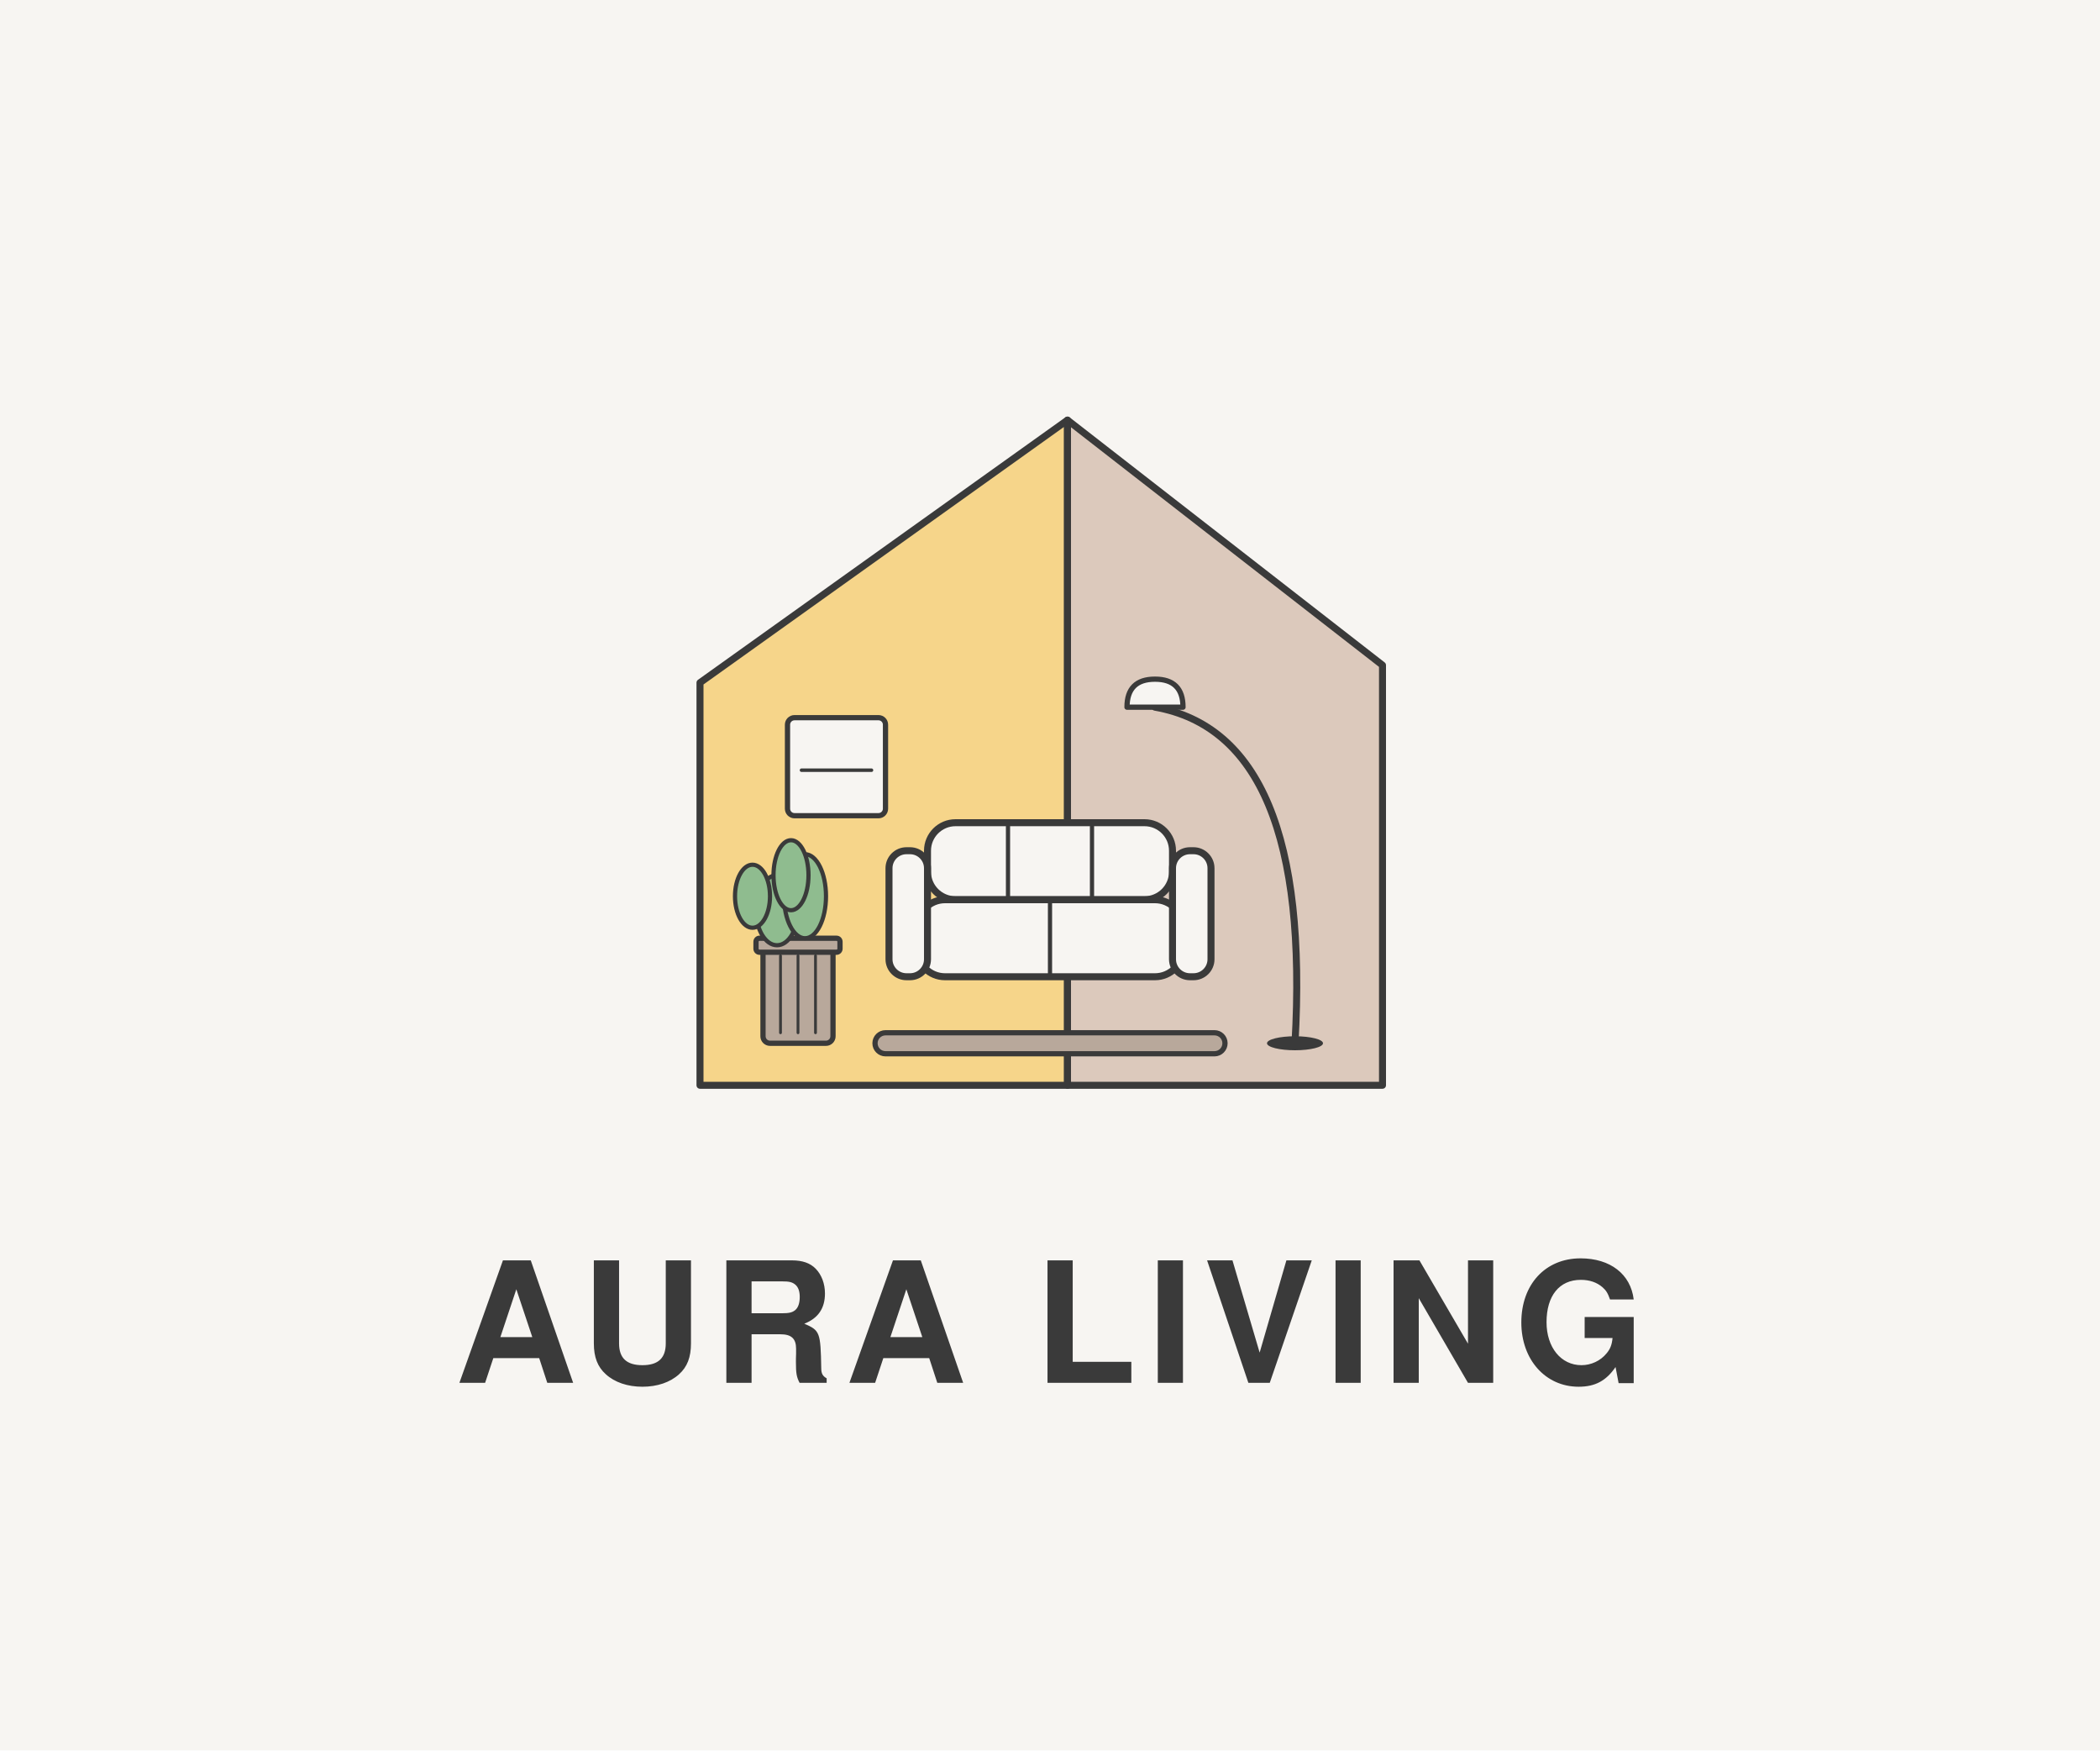
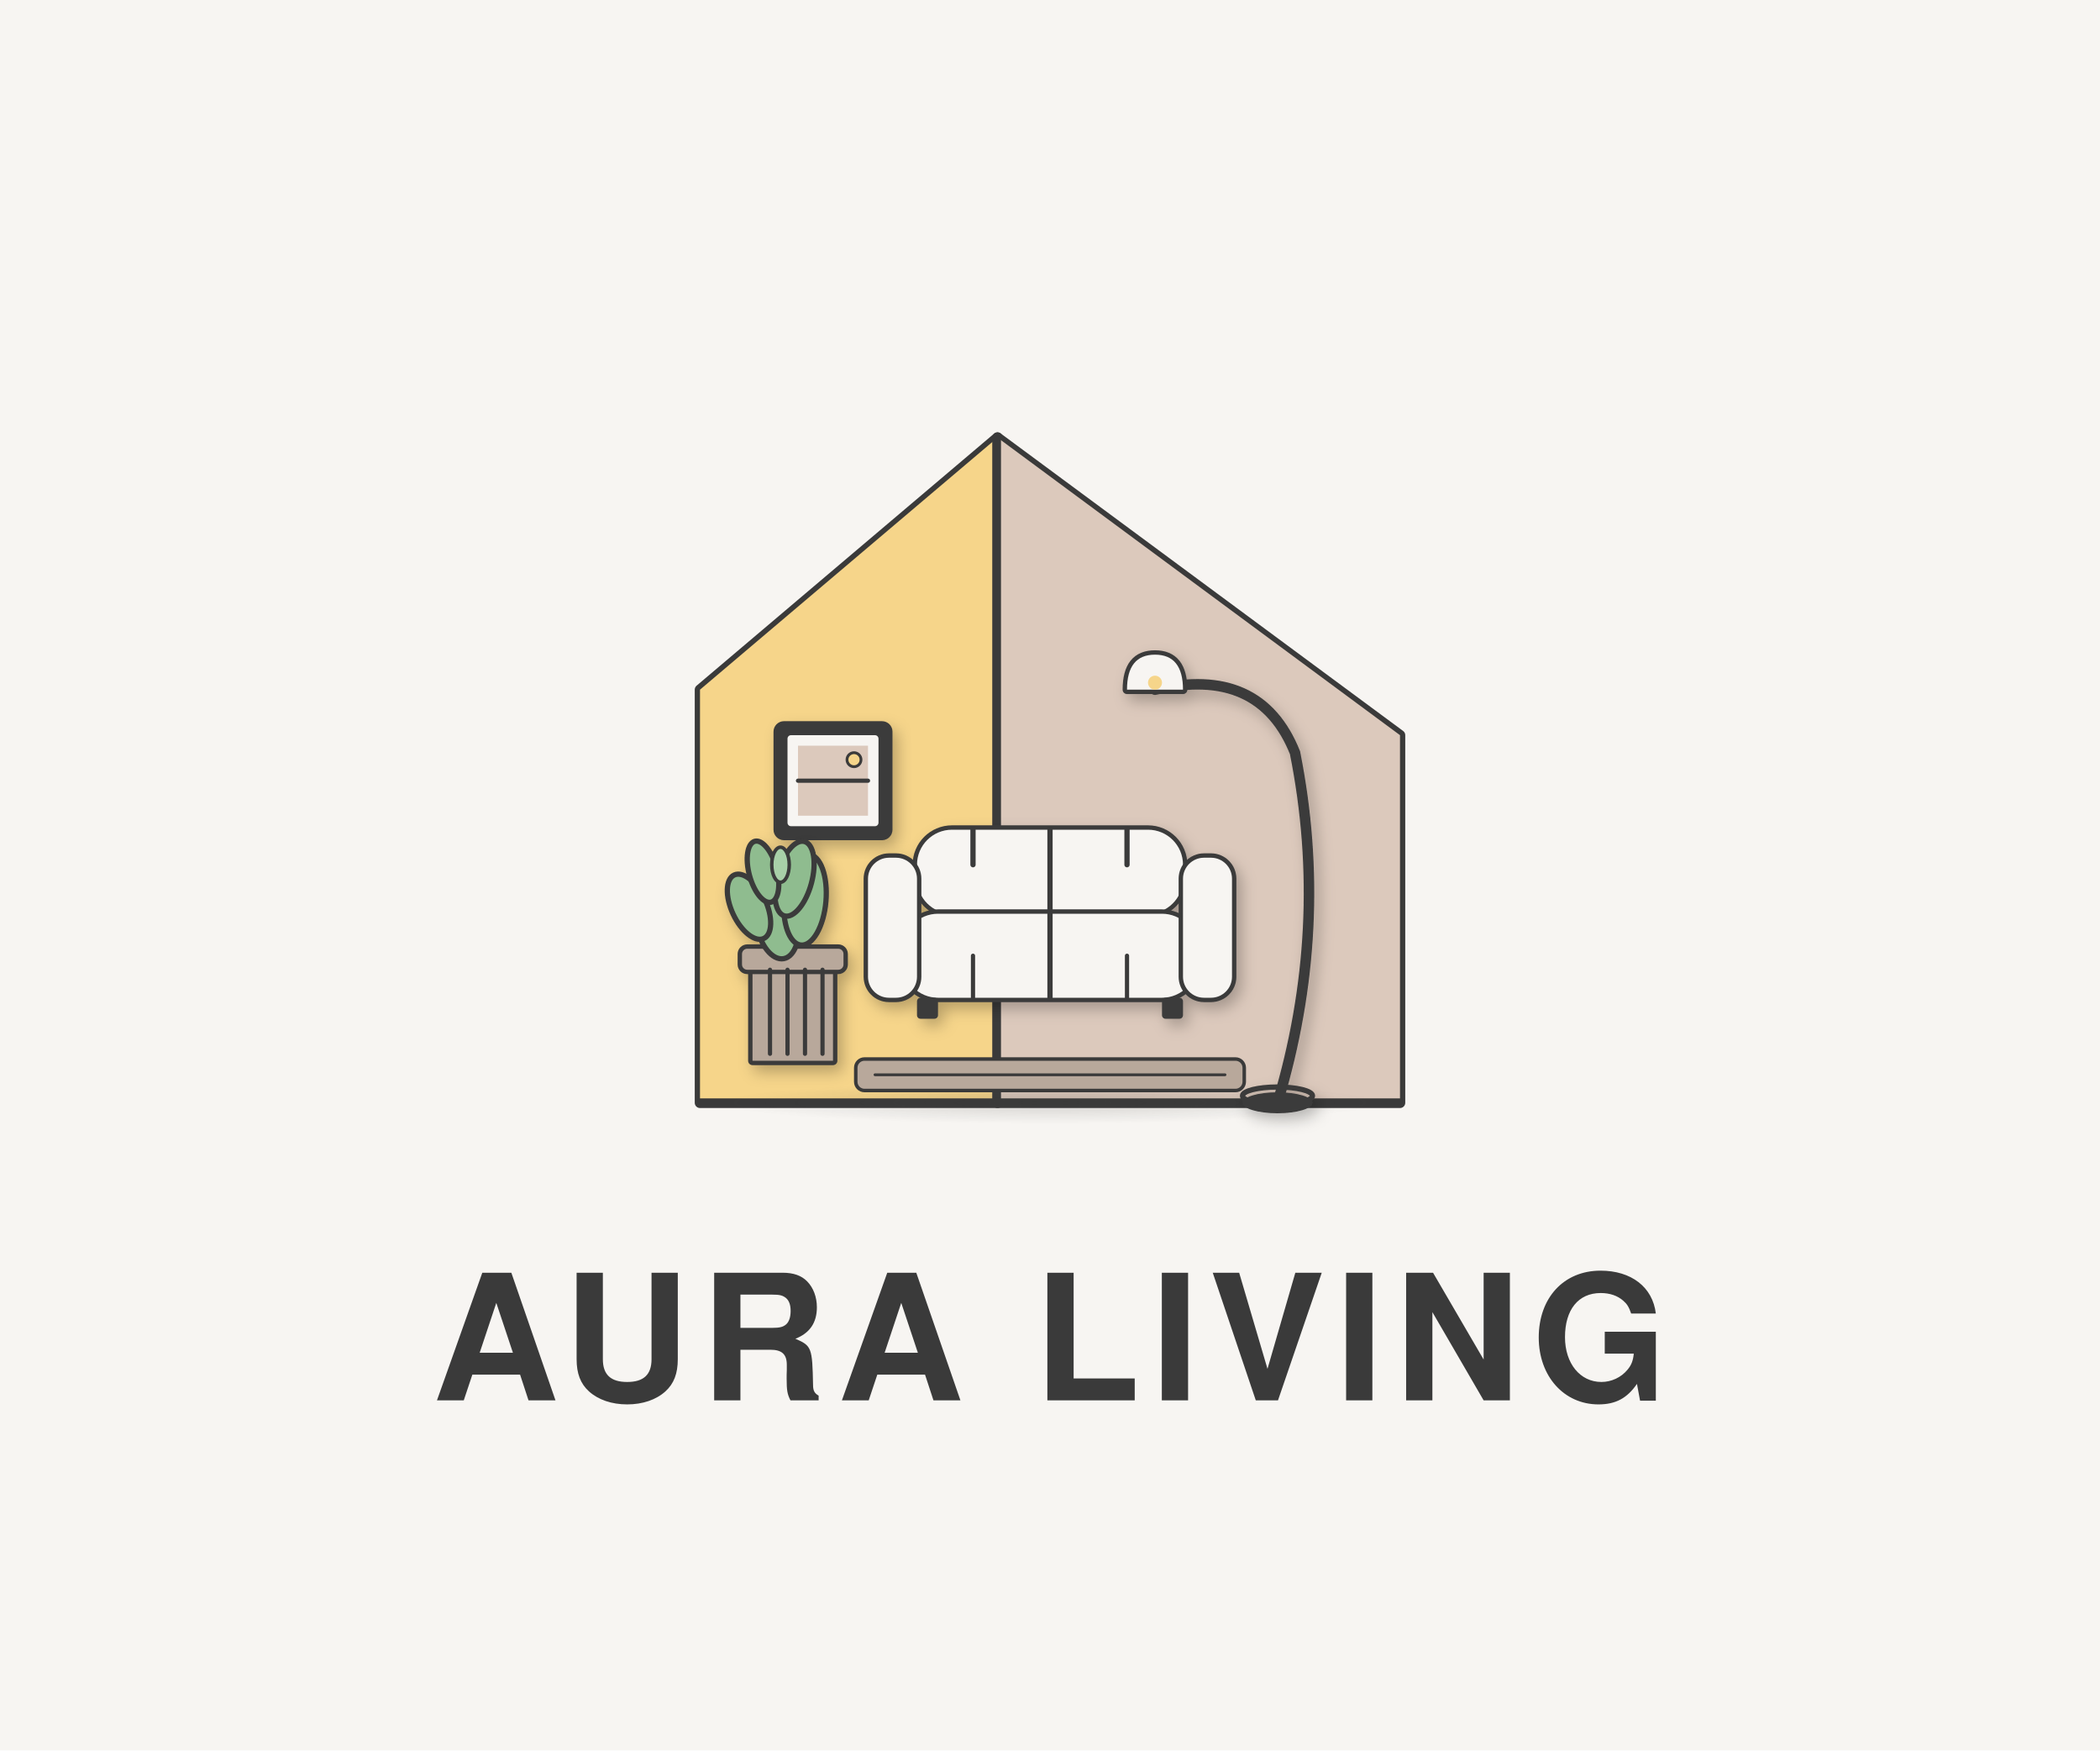
<svg xmlns="http://www.w3.org/2000/svg" viewBox="0 0 600 500" width="600" height="500">
+   <defs>
+     <filter id="softShadow" x="-20%" y="-20%" width="140%" height="140%">
+       <feGaussianBlur in="SourceAlpha" stdDeviation="2" />
+       <feOffset dx="1.5" dy="2" />
+       <feComponentTransfer>
+         <feFuncA type="linear" slope="0.25" />
+       </feComponentTransfer>
+       <feMerge>
+         <feMergeNode />
+         <feMergeNode in="SourceGraphic" />
+       </feMerge>
+     </filter>
+     <radialGradient id="floorShadow" cx="50%" cy="50%" r="50%">
+       <stop offset="0%" stop-color="#3A3A3A" stop-opacity="0.18" />
+       <stop offset="100%" stop-color="#3A3A3A" stop-opacity="0" />
+     </radialGradient>
+   </defs>
  <rect width="600" height="500" fill="#F7F5F2" />
-   <g transform="translate(300, 210)" stroke-linejoin="round" stroke-linecap="round">
-     <path d="M -100 100 L -100 -15 L 5 -90 L 5 100 Z" fill="#F6D58A" stroke="#3A3A3A" stroke-width="2" />
-     <path d="M 5 -90 L 95 -20 L 95 100 L 5 100 Z" fill="#DCC9BC" stroke="#3A3A3A" stroke-width="2" />
-     <line x1="5" y1="-90" x2="5" y2="100" stroke="#3A3A3A" stroke-width="1.5" />
-     <rect x="-50" y="85" width="100" height="6" rx="3" fill="#B8A89B" stroke="#3A3A3A" stroke-width="1.5" />
-     <rect x="-75" y="-5" width="28" height="28" rx="2" fill="#F7F5F2" stroke="#3A3A3A" stroke-width="1.5" />
-     <line x1="-71" y1="10" x2="-51" y2="10" stroke="#3A3A3A" stroke-width="1" />
-     <path d="M 70 88 Q 75 0 30 -8" fill="none" stroke="#3A3A3A" stroke-width="2" />
-     <path d="M 22 -8 Q 22 -16 30 -16 Q 38 -16 38 -8 Z" fill="#F7F5F2" stroke="#3A3A3A" stroke-width="1.5" />
-     <ellipse cx="70" cy="88" rx="8" ry="2" fill="#3A3A3A" stroke="none" />
-     <rect x="-35" y="25" width="70" height="22" rx="8" fill="#F7F5F2" stroke="#3A3A3A" stroke-width="2" />
-     <line x1="-12" y1="25" x2="-12" y2="47" stroke="#3A3A3A" stroke-width="1.2" />
-     <line x1="12" y1="25" x2="12" y2="47" stroke="#3A3A3A" stroke-width="1.2" />
-     <rect x="-38" y="47" width="76" height="22" rx="8" fill="#F7F5F2" stroke="#3A3A3A" stroke-width="2" />
-     <line x1="0" y1="47" x2="0" y2="69" stroke="#3A3A3A" stroke-width="1.2" />
-     <rect x="-46" y="33" width="11" height="36" rx="5" fill="#F7F5F2" stroke="#3A3A3A" stroke-width="2" />
-     <rect x="35" y="33" width="11" height="36" rx="5" fill="#F7F5F2" stroke="#3A3A3A" stroke-width="2" />
-     <rect x="-82" y="60" width="20" height="28" rx="2" fill="#B8A89B" stroke="#3A3A3A" stroke-width="1.5" />
-     <line x1="-77" y1="63" x2="-77" y2="85" stroke="#3A3A3A" stroke-width="0.8" />
-     <line x1="-72" y1="63" x2="-72" y2="85" stroke="#3A3A3A" stroke-width="0.8" />
-     <line x1="-67" y1="63" x2="-67" y2="85" stroke="#3A3A3A" stroke-width="0.8" />
-     <rect x="-84" y="58" width="24" height="4" rx="1" fill="#B8A89B" stroke="#3A3A3A" stroke-width="1.5" />
-     <ellipse cx="-78" cy="50" rx="6" ry="10" fill="#8FBC8F" stroke="#3A3A3A" stroke-width="1.2" />
-     <ellipse cx="-70" cy="46" rx="6" ry="12" fill="#8FBC8F" stroke="#3A3A3A" stroke-width="1.2" />
-     <ellipse cx="-85" cy="46" rx="5" ry="9" fill="#8FBC8F" stroke="#3A3A3A" stroke-width="1.2" />
-     <ellipse cx="-74" cy="40" rx="5" ry="10" fill="#8FBC8F" stroke="#3A3A3A" stroke-width="1.2" />
+   <g transform="translate(300, 215)">
+     <path d="M -100 100 L -100 -18 L -15 -90 L -15 100 Z" fill="#F6D58A" stroke="#3A3A3A" stroke-width="3" stroke-linejoin="round" stroke-linecap="round" paint-order="stroke fill" />
+     <path d="M -15 -90 L 100 -5 L 100 100 L -15 100 Z" fill="#DCC9BC" stroke="#3A3A3A" stroke-width="3" stroke-linejoin="round" stroke-linecap="round" paint-order="stroke fill" />
+     <line x1="-15" y1="-90" x2="-15" y2="100" stroke="#3A3A3A" stroke-width="2" stroke-linecap="round" />
+     <line x1="-100" y1="100" x2="100" y2="100" stroke="#3A3A3A" stroke-width="2.5" stroke-linecap="round" />
+     <ellipse cx="0" cy="100" rx="95" ry="6" fill="url(#floorShadow)" />
+     <g filter="url(#softShadow)">
+       <rect x="-78" y="-8" width="32" height="32" rx="2" fill="#3A3A3A" stroke="#3A3A3A" stroke-width="2" stroke-linejoin="round" paint-order="stroke fill" />
+       <rect x="-75" y="-5" width="26" height="26" rx="1" fill="#F7F5F2" stroke="none" />
+       <rect x="-72" y="-2" width="20" height="20" fill="#DCC9BC" stroke="none" />
+       <line x1="-72" y1="8" x2="-52" y2="8" stroke="#3A3A3A" stroke-width="1.2" stroke-linecap="round" />
+       <circle cx="-56" cy="2" r="2" fill="#F6D58A" stroke="#3A3A3A" stroke-width="0.8" />
+     </g>
+     <g filter="url(#softShadow)">
+       <path d="M 65 100 Q 80 50 70 0 Q 60 -25 30 -18" fill="none" stroke="#3A3A3A" stroke-width="3" stroke-linecap="round" />
+       <path d="M 22 -18 Q 22 -28 30 -28 Q 38 -28 38 -18 Z" fill="#F7F5F2" stroke="#3A3A3A" stroke-width="2.5" stroke-linejoin="round" paint-order="stroke fill" />
+       <circle cx="30" cy="-20" r="2" fill="#F6D58A" stroke="none" />
+       <ellipse cx="65" cy="100" rx="10" ry="3" fill="#3A3A3A" stroke="none" />
+       <ellipse cx="65" cy="98" rx="10" ry="2.5" fill="none" stroke="#3A3A3A" stroke-width="1.5" />
+     </g>
+     <rect x="-55" y="88" width="110" height="8" rx="2" fill="#B8A89B" stroke="#3A3A3A" stroke-width="2" stroke-linejoin="round" paint-order="stroke fill" />
+     <line x1="-50" y1="92" x2="50" y2="92" stroke="#3A3A3A" stroke-width="0.8" stroke-linecap="round" />
+     <g filter="url(#softShadow)">
+       <rect x="-38" y="22" width="76" height="24" rx="10" fill="#F7F5F2" stroke="#3A3A3A" stroke-width="2.5" stroke-linejoin="round" paint-order="stroke fill" />
+       <line x1="-22" y1="22" x2="-22" y2="32" stroke="#3A3A3A" stroke-width="1.5" stroke-linecap="round" />
+       <line x1="22" y1="22" x2="22" y2="32" stroke="#3A3A3A" stroke-width="1.5" stroke-linecap="round" />
+       <line x1="0" y1="22" x2="0" y2="46" stroke="#3A3A3A" stroke-width="1.5" stroke-linecap="round" />
+       <line x1="-30" y1="46" x2="30" y2="46" stroke="#3A3A3A" stroke-width="1.2" stroke-linecap="round" />
+       <rect x="-42" y="46" width="84" height="24" rx="10" fill="#F7F5F2" stroke="#3A3A3A" stroke-width="2.5" stroke-linejoin="round" paint-order="stroke fill" />
+       <line x1="0" y1="46" x2="0" y2="70" stroke="#3A3A3A" stroke-width="1.5" stroke-linecap="round" />
+       <line x1="-22" y1="58" x2="-22" y2="70" stroke="#3A3A3A" stroke-width="1.2" stroke-linecap="round" />
+       <line x1="22" y1="58" x2="22" y2="70" stroke="#3A3A3A" stroke-width="1.2" stroke-linecap="round" />
+       <rect x="-52" y="30" width="14" height="40" rx="6" fill="#F7F5F2" stroke="#3A3A3A" stroke-width="2.5" stroke-linejoin="round" paint-order="stroke fill" />
+       <rect x="38" y="30" width="14" height="40" rx="6" fill="#F7F5F2" stroke="#3A3A3A" stroke-width="2.5" stroke-linejoin="round" paint-order="stroke fill" />
+       <rect x="-38" y="70" width="6" height="6" rx="1" fill="#3A3A3A" stroke="none" />
+       <rect x="32" y="70" width="6" height="6" rx="1" fill="#3A3A3A" stroke="none" />
+     </g>
+     <g filter="url(#softShadow)">
+       <path d="M -85 60 L -85 88 L -62 88 L -62 60 Z" fill="#B8A89B" stroke="#3A3A3A" stroke-width="2.5" stroke-linejoin="round" paint-order="stroke fill" />
+       <rect x="-88" y="56" width="29" height="6" rx="1.5" fill="#B8A89B" stroke="#3A3A3A" stroke-width="2.5" stroke-linejoin="round" paint-order="stroke fill" />
+       <line x1="-80" y1="62" x2="-80" y2="86" stroke="#3A3A3A" stroke-width="1.2" stroke-linecap="round" />
+       <line x1="-75" y1="62" x2="-75" y2="86" stroke="#3A3A3A" stroke-width="1.2" stroke-linecap="round" />
+       <line x1="-70" y1="62" x2="-70" y2="86" stroke="#3A3A3A" stroke-width="1.2" stroke-linecap="round" />
+       <line x1="-65" y1="62" x2="-65" y2="86" stroke="#3A3A3A" stroke-width="1.2" stroke-linecap="round" />
+       <ellipse cx="-78" cy="48" rx="6" ry="11" fill="#8FBC8F" stroke="#3A3A3A" stroke-width="1.5" transform="rotate(-10 -78 48)" />
+       <ellipse cx="-70" cy="42" rx="6" ry="13" fill="#8FBC8F" stroke="#3A3A3A" stroke-width="1.5" transform="rotate(5 -70 42)" />
+       <ellipse cx="-86" cy="44" rx="5" ry="10" fill="#8FBC8F" stroke="#3A3A3A" stroke-width="1.5" transform="rotate(-25 -86 44)" />
+       <ellipse cx="-73" cy="36" rx="5" ry="11" fill="#8FBC8F" stroke="#3A3A3A" stroke-width="1.5" transform="rotate(15 -73 36)" />
+       <ellipse cx="-82" cy="34" rx="4" ry="9" fill="#8FBC8F" stroke="#3A3A3A" stroke-width="1.5" transform="rotate(-15 -82 34)" />
+       <ellipse cx="-77" cy="32" rx="2.5" ry="5" fill="#A8D0A8" stroke="#3A3A3A" stroke-width="1" />
+     </g>
  </g>
-   <text x="300" y="395" font-family="Montserrat, Poppins, Gilroy, Helvetica, Arial, sans-serif" font-size="48" font-weight="800" fill="#3A3A3A" text-anchor="middle" letter-spacing="3">AURA LIVING</text>
+   <text x="300" y="400" font-family="Montserrat, Poppins, Gilroy, Helvetica, Arial, sans-serif" font-size="50" font-weight="800" fill="#3A3A3A" text-anchor="middle" letter-spacing="3">AURA LIVING</text>
</svg>
